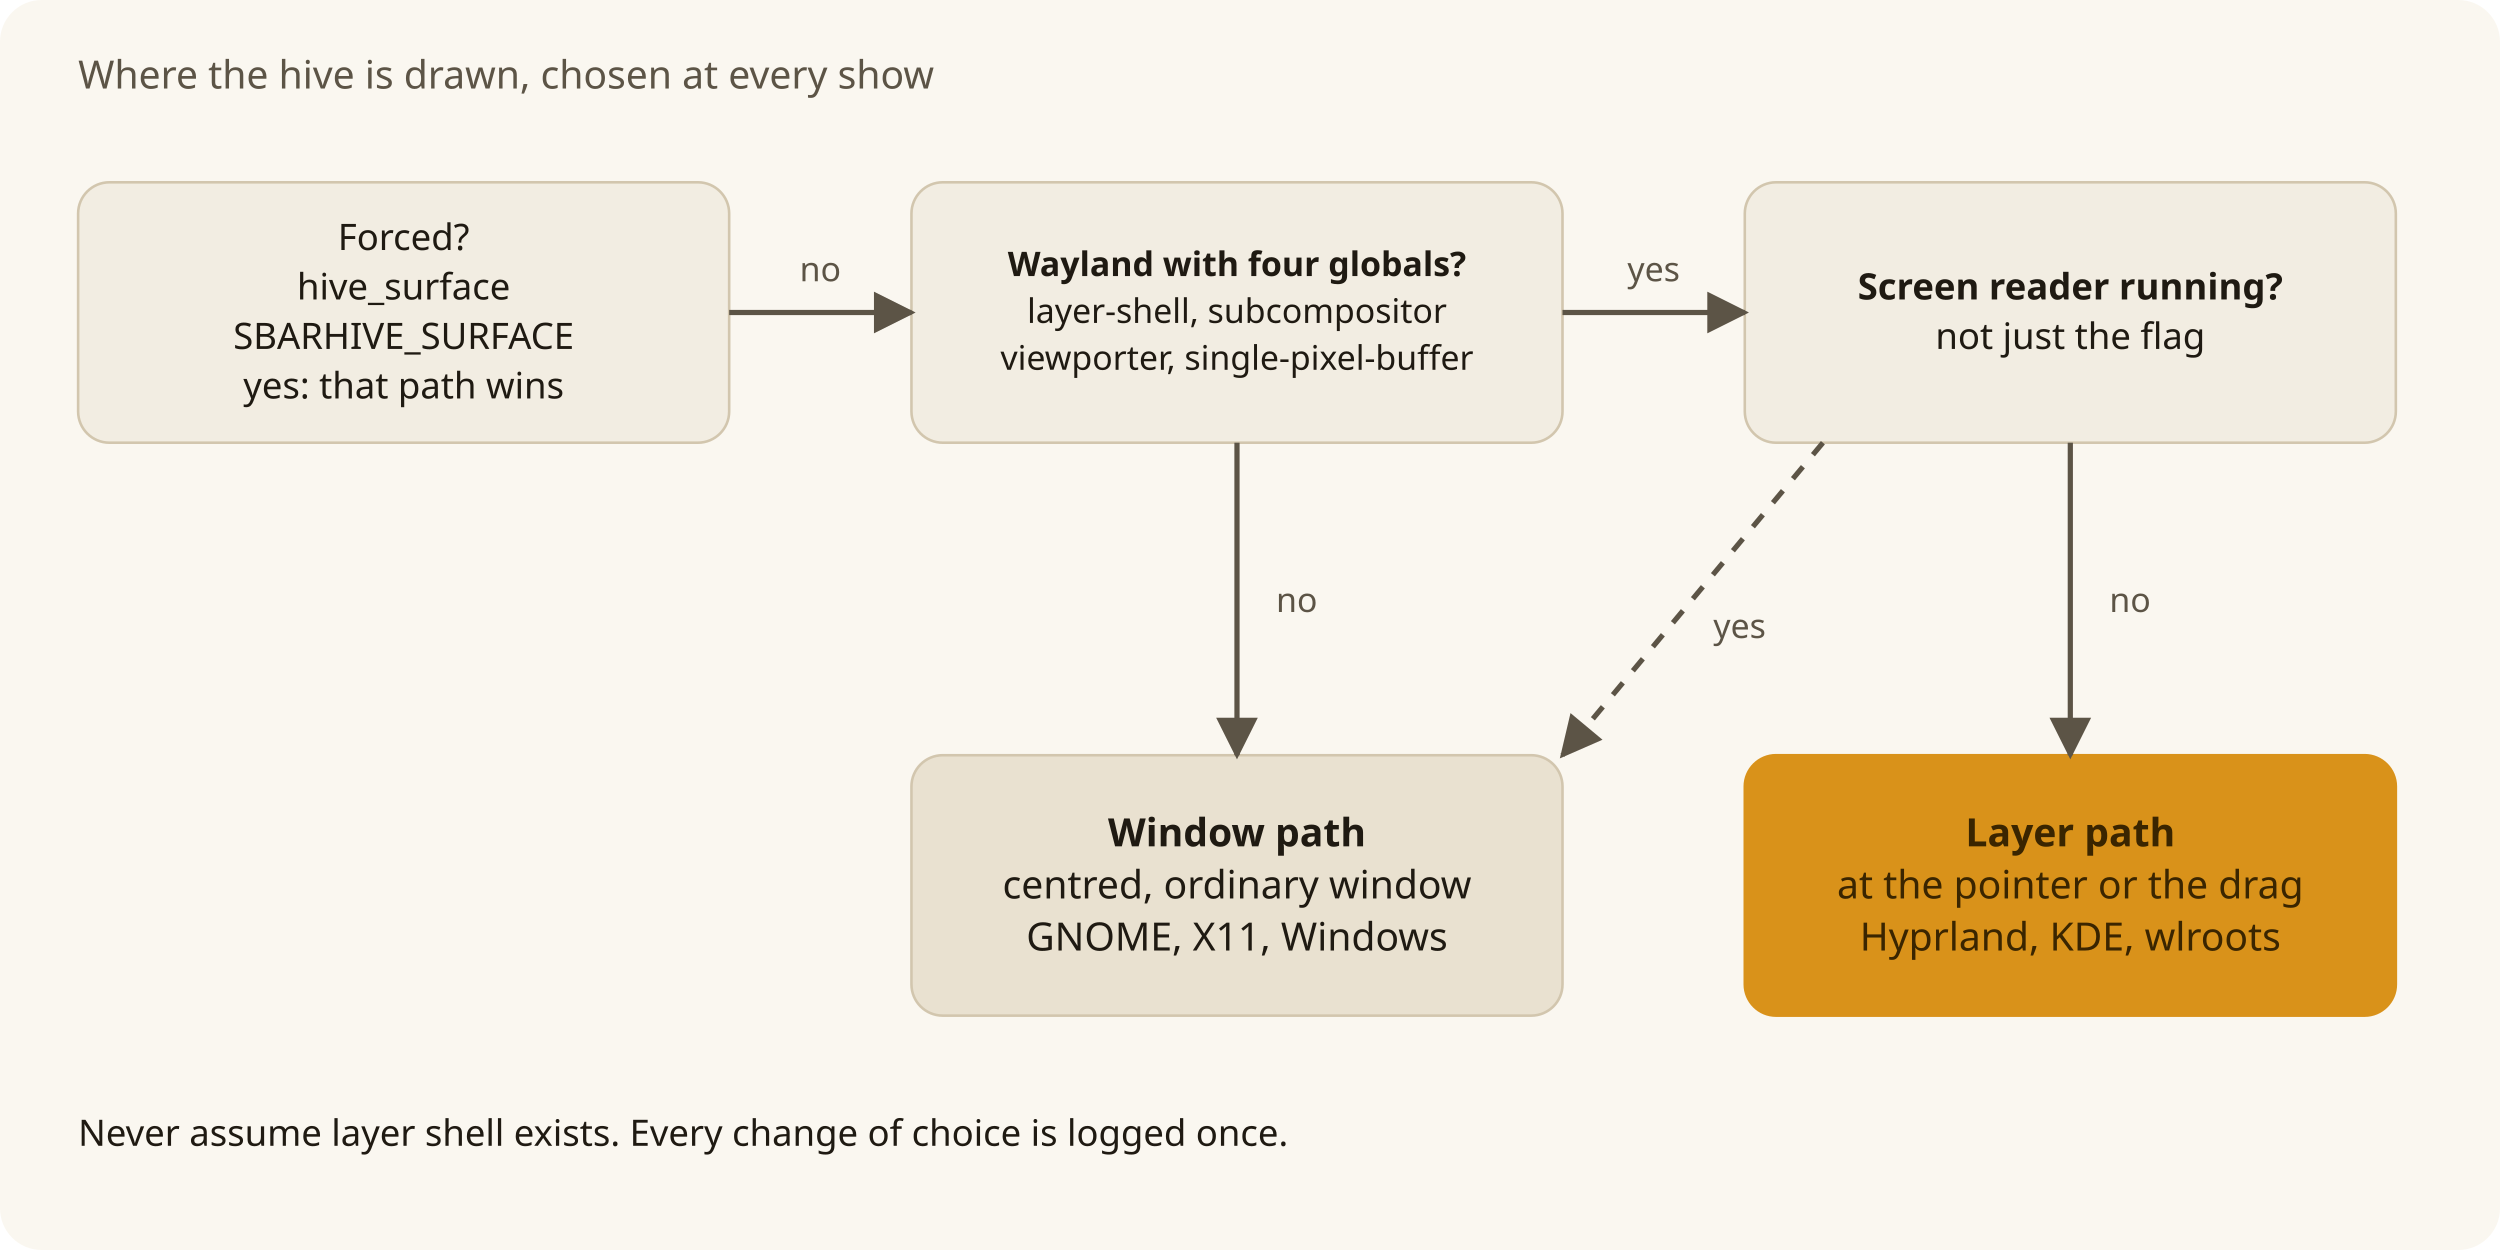
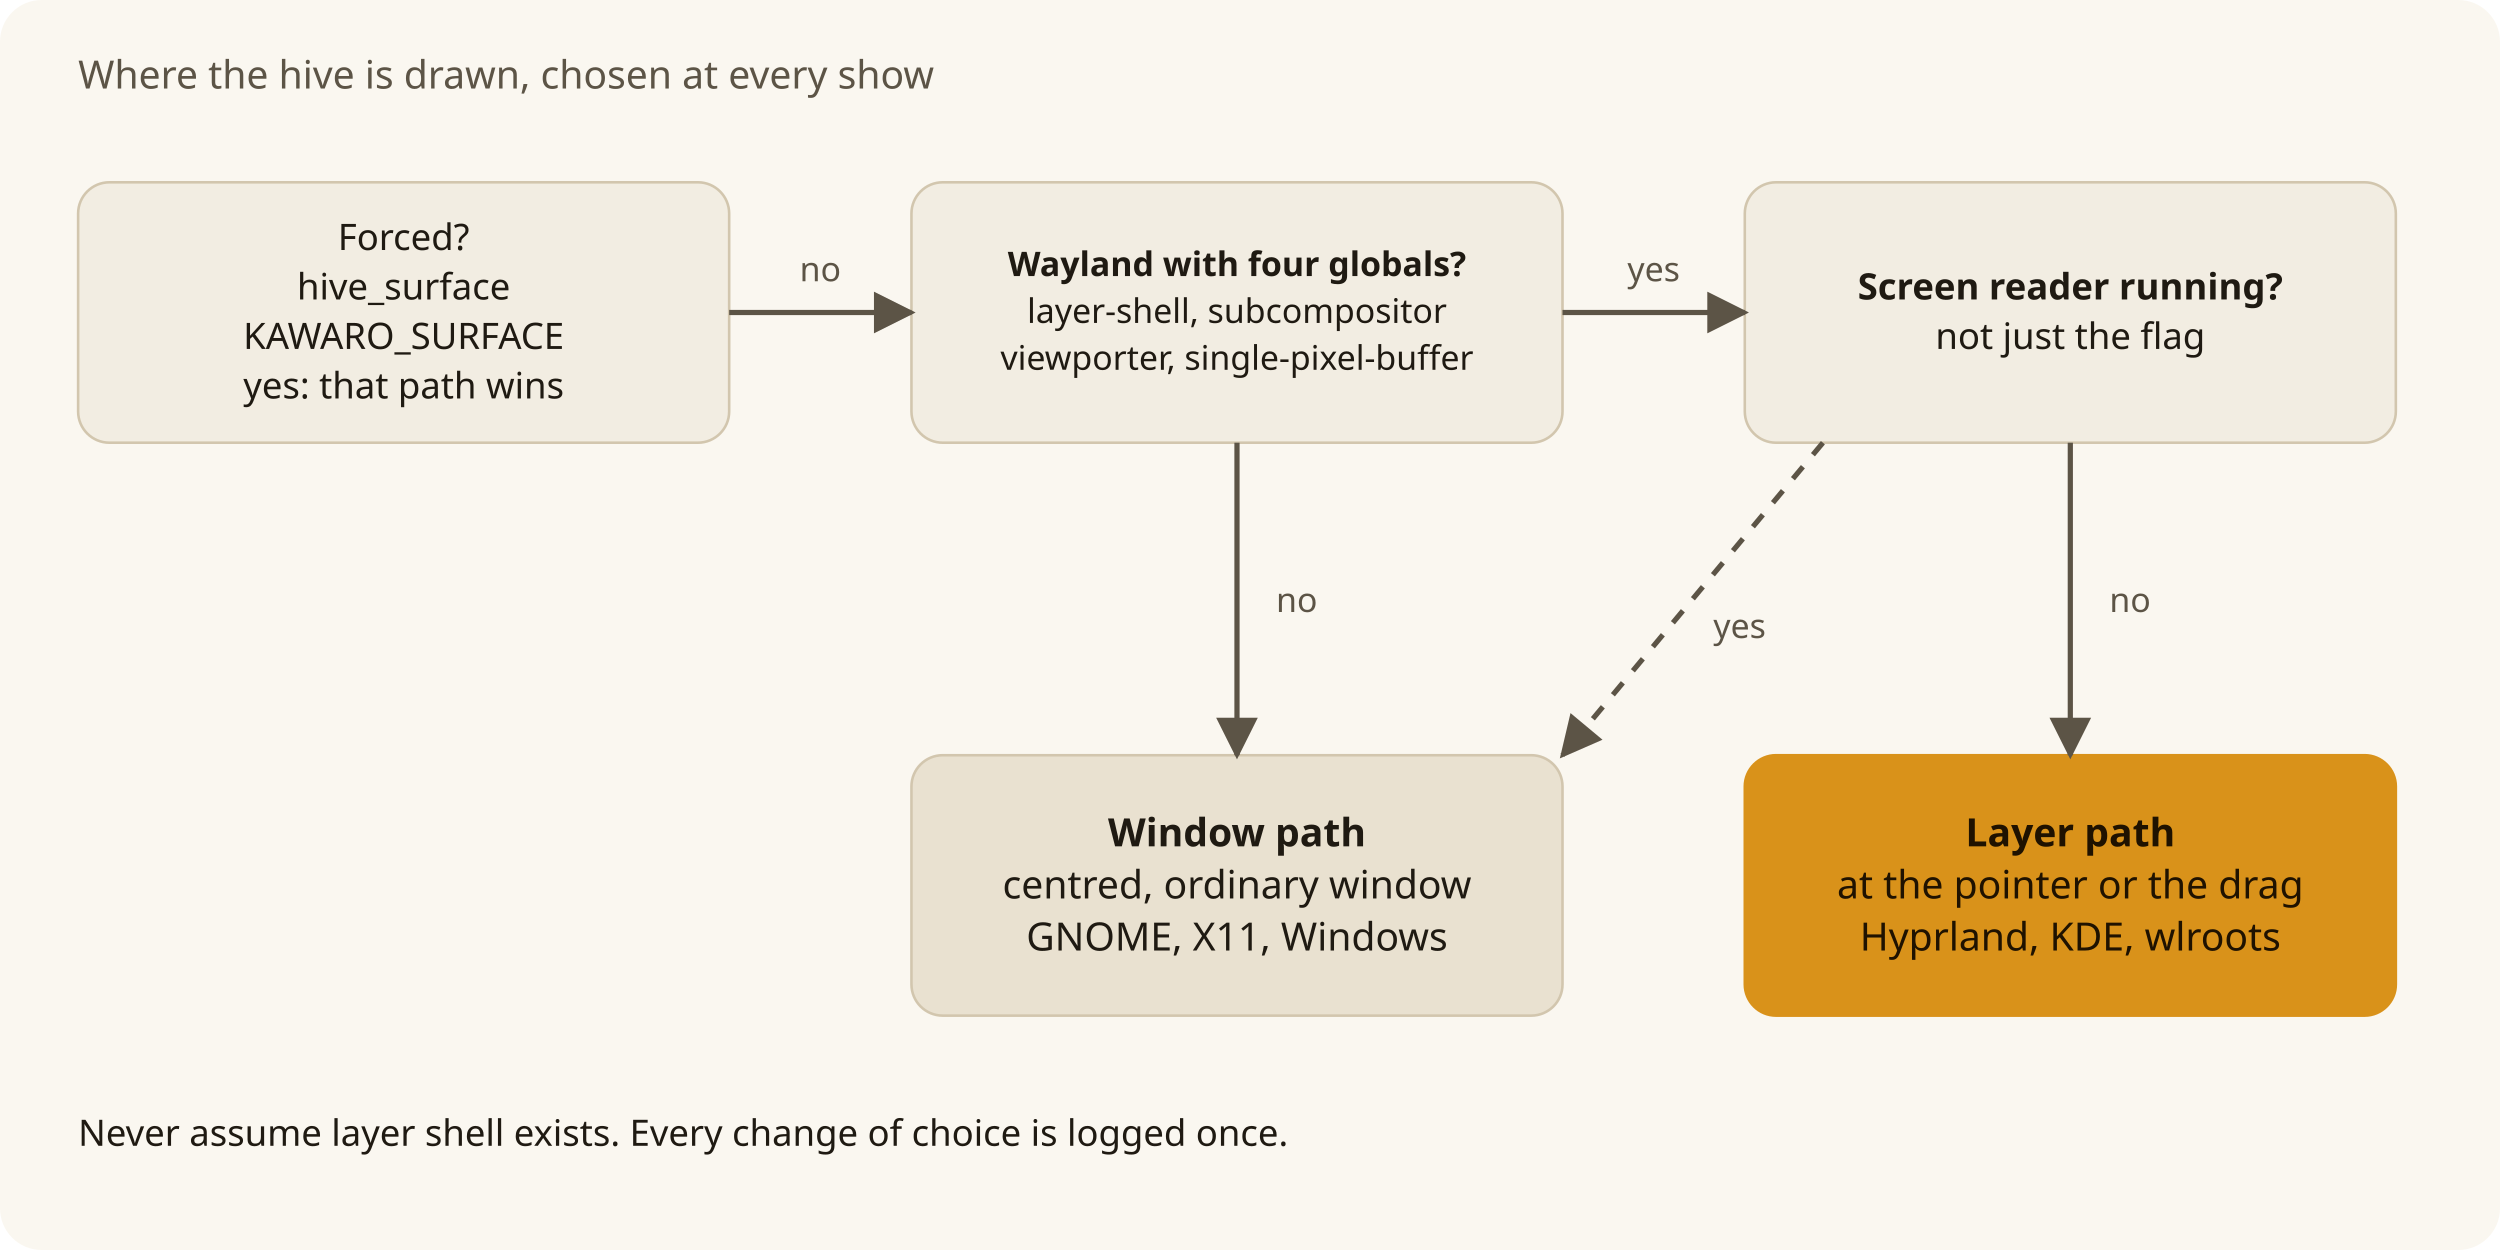
<svg xmlns="http://www.w3.org/2000/svg" viewBox="0 0 960 480" role="img" aria-labelledby="t d" width="960" height="480">
  <style>
.box{fill:#F2EDE2;stroke:#D2C6AE;stroke-width:1}
.box2{fill:#E9E1D0;stroke:#D2C6AE;stroke-width:1}
.zone{fill:#FAF7F0;stroke:#D2C6AE;stroke-width:1;stroke-dasharray:6 6}
.hot{fill:#D9921A;stroke:#D9921A}
.hex{fill:#E9E1D0;stroke:#D2C6AE;stroke-width:1}
.hexhot{fill:#D9921A;stroke:#D9921A}
.hexc{fill:#DFD3BB;stroke:#D2C6AE;stroke-width:1}
.t{fill:#1F1A12} .t2{fill:#5C5446}
- .hot-t{fill:#3A2500} .hexhot-t{fill:#3A2500}
+ .hot-t{fill:#1F1200} .hexhot-t{fill:#1F1200}
.ln{stroke:#5C5446;stroke-width:2;fill:none}
.head{fill:#5C5446}
text{font-family:"IBM Plex Sans Arabic", "IBM Plex Sans", system-ui, sans-serif}
</style>
  <rect width="960" height="480" fill="#FAF7F0" rx="16" />
  <defs>
    <marker id="a" viewBox="0 0 10 10" refX="9" refY="5" markerWidth="8" markerHeight="8" orient="auto-start-reverse">
      <path d="M0 0L10 5L0 10Z" fill="#5C5446" />
    </marker>
  </defs>
  <text class="head" x="30.0" y="34" text-anchor="start" font-size="15">Where the hive is drawn, chosen at every show</text>
  <rect class="box" x="30.0" y="70" width="250" height="100" rx="12" />
  <text class="t box-t" x="155.0" y="96.0" text-anchor="middle" font-size="14" font-family="ui-monospace, 'IBM Plex Mono', monospace">Forced?</text>
  <text class="t box-t" x="155.0" y="115.0" text-anchor="middle" font-size="14">hive_surface</text>
-   <text class="t box-t" x="155.0" y="134.0" text-anchor="middle" font-size="14">SBARHIVE_SURFACE</text>
+   <text class="t box-t" x="155.0" y="134.0" text-anchor="middle" font-size="14">KAWARO_SURFACE</text>
  <text class="t box-t" x="155.0" y="153.0" text-anchor="middle" font-size="14">yes: that path wins</text>
  <rect class="box" x="350.0" y="70" width="250" height="100" rx="12" />
  <text class="t box-t" x="475.0" y="106.0" text-anchor="middle" font-size="13" font-weight="600">Wayland with four globals?</text>
  <text class="t box-t" x="475.0" y="124.0" text-anchor="middle" font-size="13">layer-shell, subcompositor</text>
  <text class="t box-t" x="475.0" y="142.0" text-anchor="middle" font-size="13">viewporter, single-pixel-buffer</text>
  <rect class="box" x="670.0" y="70" width="250" height="100" rx="12" />
  <text class="t box-t" x="795.0" y="115.0" text-anchor="middle" font-size="14" font-weight="600">Screen reader running?</text>
  <text class="t box-t" x="795.0" y="134.0" text-anchor="middle" font-size="14">not just the flag</text>
  <line class="ln" x1="280.0" y1="120" x2="350.0" y2="120" marker-end="url(#a)" />
  <text class="t2" x="315.0" y="108" text-anchor="middle" font-size="13">no</text>
  <line class="ln" x1="600.0" y1="120" x2="670.0" y2="120" marker-end="url(#a)" />
  <text class="t2" x="635.0" y="108" text-anchor="middle" font-size="13">yes</text>
  <rect class="box2" x="350.0" y="290" width="250" height="100" rx="12" />
  <text class="t box2-t" x="475.0" y="325.0" text-anchor="middle" font-size="15" font-weight="600">Window path</text>
  <text class="t box2-t" x="475.0" y="345.0" text-anchor="middle" font-size="15">centred, ordinary window</text>
  <text class="t box2-t" x="475.0" y="365.0" text-anchor="middle" font-size="15">GNOME, X11, Windows</text>
  <rect class="hot" x="670.0" y="290" width="250" height="100" rx="12" />
  <text class="t hot-t" x="795.0" y="325.0" text-anchor="middle" font-size="15" font-weight="600">Layer path</text>
  <text class="t hot-t" x="795.0" y="345.0" text-anchor="middle" font-size="15">at the pointer or the drag</text>
  <text class="t hot-t" x="795.0" y="365.0" text-anchor="middle" font-size="15">Hyprland, KDE, wlroots</text>
  <line class="ln" x1="475.0" y1="170" x2="475.0" y2="290" marker-end="url(#a)" />
  <text class="t2" x="490.0" y="235" text-anchor="start" font-size="13">no</text>
  <line class="ln" x1="795.0" y1="170" x2="795.0" y2="290" marker-end="url(#a)" />
  <text class="t2" x="810.0" y="235" text-anchor="start" font-size="13">no</text>
  <line class="ln" x1="700.0" y1="170" x2="600.0" y2="290" marker-end="url(#a)" stroke-dasharray="6 6" />
  <text class="t2" x="668.0" y="245" text-anchor="middle" font-size="13">yes</text>
  <text class="t" x="30.0" y="440" text-anchor="start" font-size="14">Never assume layer shell exists. Every change of choice is logged once.</text>
</svg>
